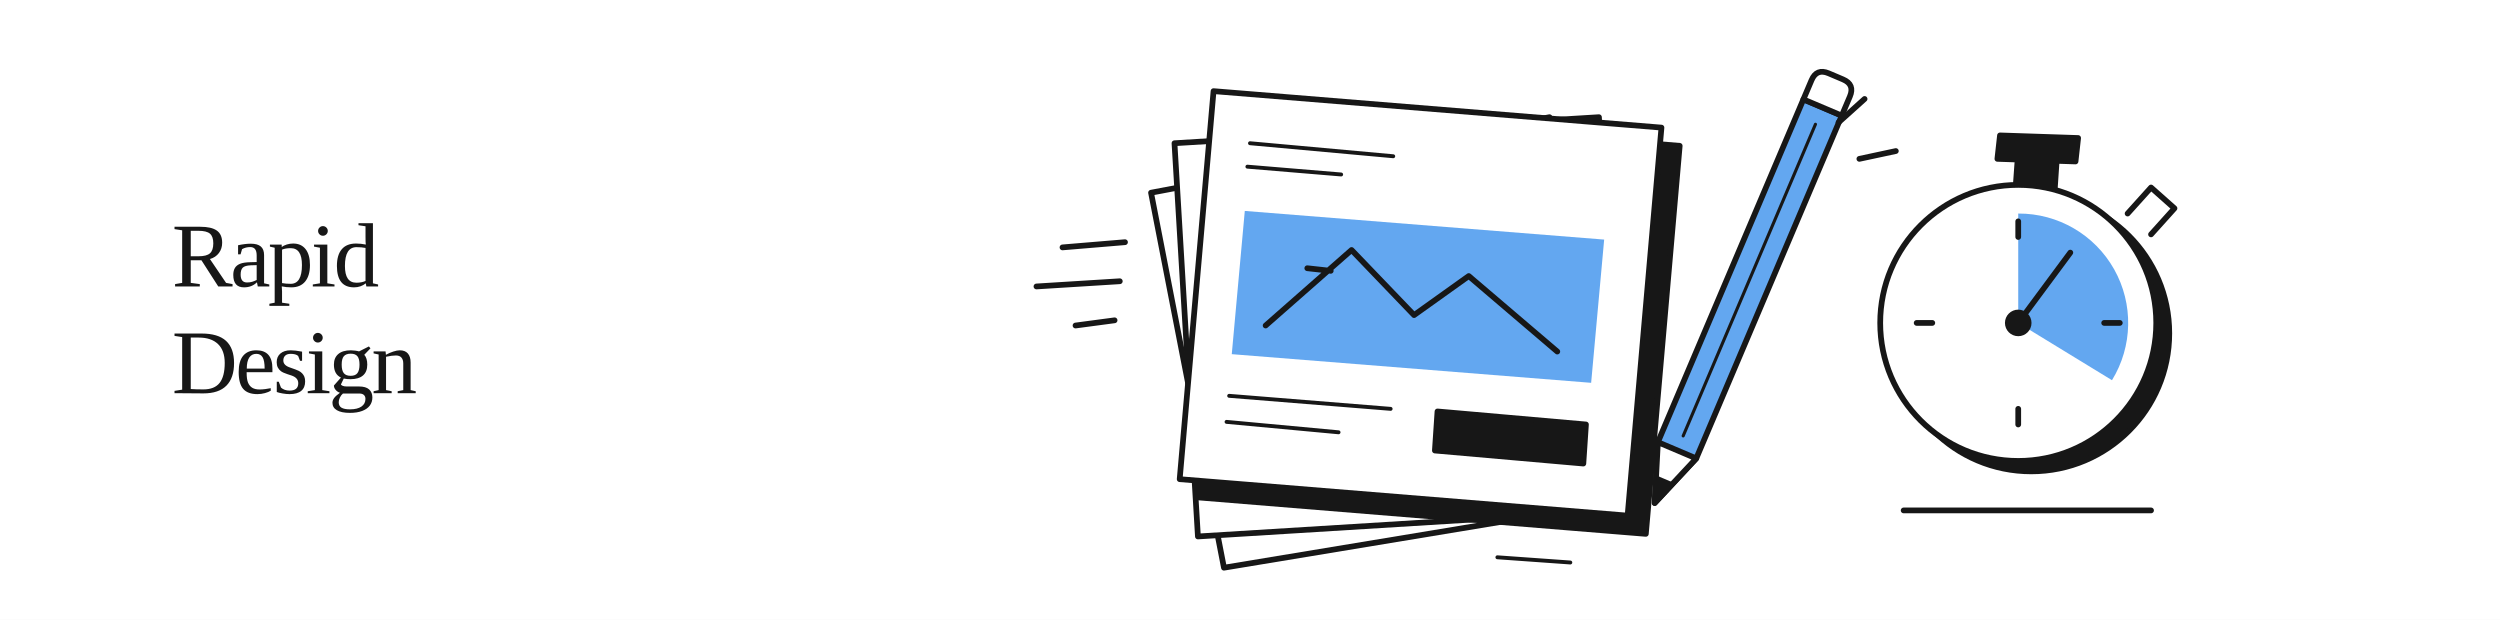
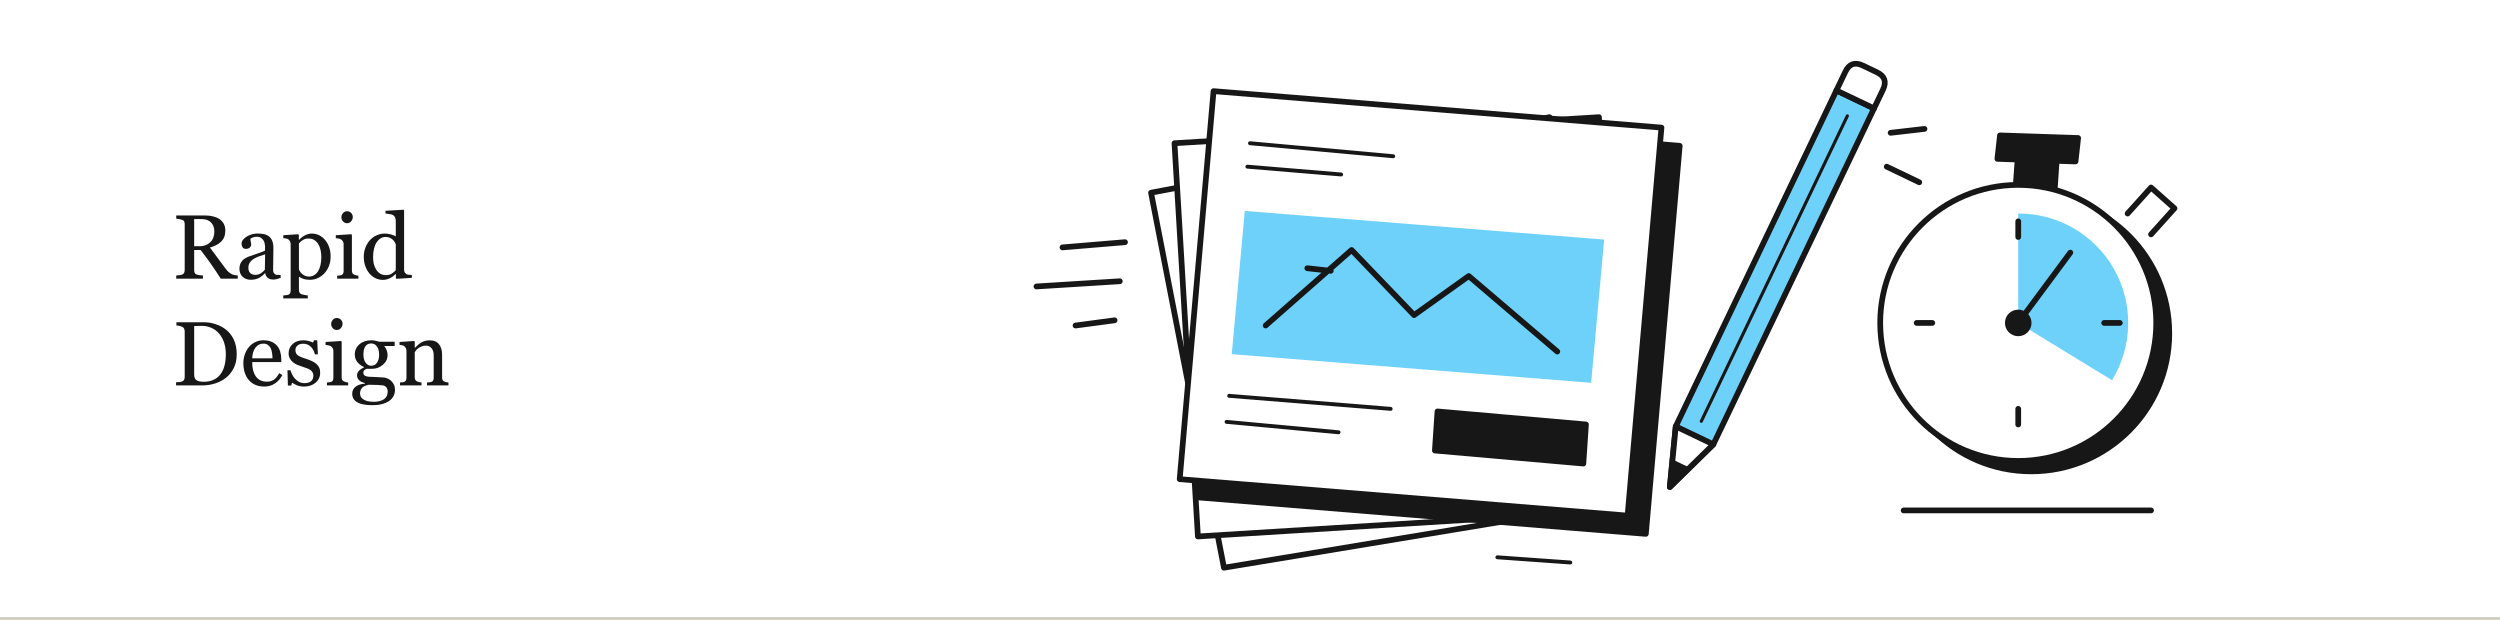
<svg xmlns="http://www.w3.org/2000/svg" width="960" height="238" viewBox="0 0 960 238" fill="none">
-   <path id="background" fill="white" d="M0 0h960v238H0z" />
-   <g id="title" fill="#171717" font-family="Georgia, 'Times New Roman', serif" font-size="35" letter-spacing="-1">
-     <text x="66" y="110">Rapid</text>
-     <text x="66" y="151">Design</text>
+   <g clip-path="url(#clip0_463_930)">
+     <mask id="path-1-inside-1_463_930" fill="white">
+       <path d="M0 0H960V238H0V0Z" />
+     </mask>
+     <path d="M0 0H960V238H0V0Z" fill="white" />
+     <path d="M91.293 107H84.765C83.318 104.733 82.007 102.773 80.834 101.121C79.672 99.469 78.407 97.766 77.04 96.011H74.562V103.702C74.562 104.1 74.625 104.454 74.75 104.761C74.875 105.057 75.143 105.285 75.553 105.445C75.758 105.525 76.117 105.599 76.63 105.667C77.143 105.735 77.576 105.775 77.929 105.787V107H67.675V105.787C67.948 105.764 68.341 105.724 68.854 105.667C69.378 105.61 69.743 105.536 69.948 105.445C70.29 105.297 70.534 105.08 70.683 104.795C70.842 104.511 70.922 104.146 70.922 103.702V86.168C70.922 85.769 70.865 85.415 70.751 85.108C70.637 84.8 70.369 84.567 69.948 84.407C69.663 84.305 69.293 84.213 68.837 84.134C68.381 84.043 67.994 83.986 67.675 83.963V82.749H78.869C79.894 82.749 80.857 82.858 81.757 83.074C82.657 83.279 83.472 83.615 84.201 84.082C84.907 84.538 85.471 85.136 85.893 85.877C86.314 86.606 86.525 87.489 86.525 88.526C86.525 89.46 86.382 90.286 86.098 91.004C85.813 91.722 85.391 92.343 84.833 92.867C84.32 93.357 83.705 93.784 82.987 94.148C82.269 94.502 81.478 94.803 80.612 95.054C81.808 96.638 82.799 97.971 83.585 99.053C84.383 100.136 85.357 101.451 86.508 103.001C87.009 103.685 87.459 104.192 87.858 104.522C88.268 104.841 88.672 105.103 89.071 105.308C89.368 105.456 89.738 105.57 90.182 105.65C90.626 105.73 90.997 105.775 91.293 105.787V107ZM82.304 88.919C82.304 87.449 81.882 86.287 81.039 85.433C80.196 84.567 79.005 84.134 77.467 84.134H74.562V94.541H76.801C78.373 94.541 79.683 94.04 80.731 93.038C81.78 92.024 82.304 90.651 82.304 88.919ZM107.768 106.692C107.232 106.886 106.759 107.04 106.349 107.154C105.95 107.279 105.495 107.342 104.982 107.342C104.093 107.342 103.381 107.137 102.846 106.727C102.322 106.305 101.986 105.695 101.837 104.898H101.735C100.994 105.718 100.197 106.345 99.342 106.778C98.499 107.211 97.48 107.427 96.283 107.427C95.019 107.427 93.976 107.04 93.156 106.265C92.347 105.49 91.942 104.476 91.942 103.223C91.942 102.574 92.034 101.993 92.216 101.48C92.398 100.967 92.671 100.506 93.036 100.096C93.321 99.754 93.697 99.452 94.164 99.19C94.631 98.916 95.07 98.7 95.48 98.54C95.993 98.347 97.029 97.988 98.59 97.464C100.163 96.94 101.222 96.53 101.769 96.233V94.541C101.769 94.393 101.735 94.109 101.667 93.687C101.61 93.266 101.479 92.867 101.273 92.491C101.046 92.069 100.721 91.705 100.299 91.397C99.889 91.078 99.302 90.918 98.539 90.918C98.015 90.918 97.525 91.01 97.069 91.192C96.625 91.363 96.312 91.545 96.129 91.739C96.129 91.967 96.181 92.303 96.283 92.747C96.397 93.191 96.454 93.602 96.454 93.978C96.454 94.376 96.272 94.741 95.907 95.071C95.554 95.402 95.058 95.567 94.42 95.567C93.851 95.567 93.429 95.368 93.156 94.969C92.894 94.559 92.763 94.103 92.763 93.602C92.763 93.078 92.945 92.576 93.31 92.098C93.686 91.619 94.17 91.192 94.762 90.816C95.275 90.497 95.896 90.229 96.625 90.013C97.354 89.785 98.066 89.671 98.761 89.671C99.718 89.671 100.55 89.739 101.256 89.876C101.974 90.001 102.624 90.28 103.205 90.713C103.786 91.135 104.224 91.71 104.521 92.439C104.828 93.157 104.982 94.086 104.982 95.225C104.982 96.854 104.965 98.301 104.931 99.566C104.896 100.819 104.879 102.192 104.879 103.685C104.879 104.129 104.953 104.482 105.102 104.744C105.261 105.006 105.5 105.228 105.819 105.411C105.99 105.513 106.258 105.57 106.623 105.582C106.999 105.593 107.38 105.599 107.768 105.599V106.692ZM101.803 97.669C100.835 97.954 99.986 98.233 99.257 98.506C98.528 98.78 97.85 99.122 97.223 99.532C96.653 99.919 96.204 100.381 95.873 100.916C95.543 101.44 95.377 102.067 95.377 102.796C95.377 103.742 95.622 104.437 96.112 104.881C96.614 105.325 97.246 105.547 98.009 105.547C98.818 105.547 99.53 105.354 100.146 104.966C100.761 104.568 101.279 104.1 101.701 103.565L101.803 97.669ZM124.84 92.149C125.513 92.947 126.031 93.875 126.396 94.935C126.771 95.983 126.959 97.185 126.959 98.54C126.959 99.874 126.737 101.093 126.293 102.198C125.849 103.292 125.262 104.226 124.533 105C123.769 105.787 122.921 106.39 121.986 106.812C121.052 107.234 120.061 107.444 119.013 107.444C117.999 107.444 117.167 107.33 116.518 107.103C115.868 106.875 115.338 106.607 114.928 106.299H114.792V111.358C114.792 111.768 114.871 112.11 115.031 112.383C115.19 112.657 115.435 112.856 115.766 112.981C116.039 113.084 116.426 113.181 116.928 113.272C117.44 113.375 117.862 113.431 118.192 113.443V114.588H108.776V113.443C109.129 113.42 109.471 113.392 109.801 113.357C110.132 113.323 110.428 113.266 110.69 113.187C111.032 113.073 111.271 112.873 111.408 112.588C111.544 112.304 111.613 111.967 111.613 111.58V93.653C111.613 93.311 111.527 92.981 111.356 92.662C111.186 92.343 110.963 92.086 110.69 91.893C110.485 91.756 110.2 91.653 109.835 91.585C109.471 91.505 109.118 91.454 108.776 91.431V90.32L114.518 89.944L114.757 90.149V92.046L114.894 92.081C115.486 91.397 116.221 90.827 117.099 90.372C117.976 89.916 118.847 89.688 119.713 89.688C120.762 89.688 121.719 89.91 122.584 90.355C123.462 90.799 124.214 91.397 124.84 92.149ZM122.055 104.266C122.51 103.559 122.847 102.739 123.063 101.805C123.279 100.87 123.388 99.828 123.388 98.677C123.388 97.834 123.297 96.974 123.114 96.097C122.932 95.219 122.647 94.456 122.26 93.807C121.872 93.146 121.365 92.61 120.739 92.2C120.112 91.79 119.36 91.585 118.483 91.585C117.64 91.585 116.922 91.773 116.33 92.149C115.737 92.513 115.224 92.952 114.792 93.465V103.428C114.894 103.736 115.059 104.055 115.287 104.385C115.526 104.716 115.788 105 116.073 105.24C116.426 105.525 116.808 105.758 117.218 105.94C117.628 106.111 118.13 106.197 118.722 106.197C119.36 106.197 119.975 106.032 120.568 105.701C121.16 105.359 121.656 104.881 122.055 104.266ZM137.624 107H129.472V105.872C129.734 105.849 130.001 105.826 130.275 105.804C130.56 105.781 130.805 105.735 131.01 105.667C131.329 105.564 131.562 105.388 131.71 105.137C131.87 104.875 131.95 104.539 131.95 104.129V93.721C131.95 93.357 131.864 93.026 131.693 92.73C131.534 92.422 131.306 92.166 131.01 91.961C130.793 91.824 130.48 91.71 130.07 91.619C129.66 91.517 129.284 91.454 128.942 91.431V90.32L134.889 89.944L135.128 90.184V103.924C135.128 104.323 135.202 104.653 135.351 104.915C135.51 105.177 135.755 105.371 136.085 105.496C136.336 105.599 136.581 105.684 136.82 105.752C137.06 105.809 137.327 105.849 137.624 105.872V107ZM135.47 83.296C135.47 83.946 135.254 84.516 134.821 85.005C134.399 85.484 133.875 85.723 133.249 85.723C132.667 85.723 132.16 85.495 131.728 85.04C131.306 84.572 131.095 84.043 131.095 83.45C131.095 82.824 131.306 82.277 131.728 81.81C132.16 81.342 132.667 81.109 133.249 81.109C133.898 81.109 134.428 81.331 134.838 81.775C135.259 82.208 135.47 82.715 135.47 83.296ZM158.148 106.692L152.27 107.068L152.013 106.829V105.257L151.876 105.223C151.284 105.883 150.549 106.425 149.672 106.846C148.806 107.268 147.912 107.479 146.989 107.479C146.032 107.479 145.103 107.268 144.203 106.846C143.314 106.413 142.54 105.809 141.879 105.035C141.207 104.249 140.671 103.303 140.272 102.198C139.885 101.093 139.691 99.874 139.691 98.54C139.691 97.322 139.902 96.165 140.324 95.071C140.745 93.978 141.326 93.02 142.067 92.2C142.762 91.437 143.611 90.827 144.613 90.372C145.627 89.916 146.658 89.688 147.707 89.688C148.493 89.688 149.262 89.79 150.014 89.996C150.777 90.189 151.432 90.44 151.979 90.748V84.886C151.979 84.407 151.899 83.974 151.74 83.587C151.58 83.188 151.358 82.886 151.073 82.681C150.754 82.465 150.321 82.311 149.774 82.22C149.239 82.117 148.658 82.043 148.031 81.998V80.938L154.918 80.545L155.175 80.801V103.531C155.175 103.93 155.249 104.271 155.397 104.556C155.556 104.83 155.784 105.063 156.081 105.257C156.297 105.394 156.61 105.479 157.021 105.513C157.431 105.547 157.807 105.57 158.148 105.582V106.692ZM151.979 103.736V93.875C151.888 93.579 151.74 93.26 151.535 92.918C151.33 92.576 151.073 92.263 150.766 91.978C150.435 91.693 150.048 91.46 149.604 91.277C149.159 91.084 148.641 90.987 148.048 90.987C147.365 90.987 146.732 91.163 146.151 91.517C145.582 91.87 145.075 92.377 144.63 93.038C144.209 93.676 143.873 94.49 143.622 95.481C143.383 96.461 143.263 97.549 143.263 98.746C143.263 99.703 143.354 100.574 143.537 101.36C143.719 102.135 144.027 102.859 144.459 103.531C144.858 104.169 145.365 104.681 145.98 105.069C146.607 105.456 147.348 105.65 148.202 105.65C149.114 105.65 149.866 105.451 150.458 105.052C151.062 104.653 151.569 104.214 151.979 103.736Z" fill="#171717" />
+     <path d="M90.9 136.02C90.9 138.082 90.513 139.871 89.738 141.386C88.963 142.902 87.955 144.143 86.713 145.112C85.46 146.08 84.053 146.804 82.492 147.282C80.931 147.761 79.319 148 77.655 148H67.606V146.787C67.937 146.787 68.364 146.758 68.888 146.701C69.424 146.633 69.777 146.559 69.948 146.479C70.29 146.331 70.534 146.114 70.683 145.83C70.842 145.533 70.922 145.18 70.922 144.77V127.27C70.922 126.883 70.853 126.535 70.717 126.228C70.591 125.92 70.335 125.675 69.948 125.493C69.595 125.322 69.213 125.196 68.803 125.117C68.393 125.037 68.039 124.986 67.743 124.963V123.75H78.339C79.797 123.75 81.233 123.977 82.645 124.433C84.058 124.877 85.289 125.481 86.337 126.245C87.761 127.259 88.878 128.586 89.686 130.227C90.495 131.867 90.9 133.798 90.9 136.02ZM86.713 136.003C86.713 134.374 86.496 132.904 86.064 131.594C85.63 130.272 84.998 129.121 84.166 128.142C83.38 127.207 82.412 126.472 81.261 125.937C80.122 125.402 78.852 125.134 77.45 125.134C76.983 125.134 76.453 125.145 75.861 125.168C75.28 125.179 74.847 125.191 74.562 125.202V143.847C74.562 144.884 74.864 145.602 75.468 146C76.072 146.399 77 146.599 78.253 146.599C79.7 146.599 80.965 146.342 82.047 145.83C83.13 145.317 84.007 144.605 84.679 143.693C85.386 142.736 85.898 141.631 86.217 140.378C86.548 139.113 86.713 137.655 86.713 136.003ZM108.417 144.035C107.711 145.38 106.765 146.451 105.58 147.248C104.395 148.046 103.034 148.444 101.496 148.444C100.14 148.444 98.949 148.205 97.924 147.727C96.91 147.248 96.072 146.599 95.412 145.778C94.751 144.958 94.255 144.001 93.925 142.907C93.606 141.813 93.446 140.657 93.446 139.438C93.446 138.344 93.617 137.273 93.959 136.225C94.312 135.166 94.825 134.214 95.497 133.371C96.147 132.562 96.95 131.913 97.907 131.423C98.875 130.922 99.957 130.671 101.154 130.671C102.384 130.671 103.438 130.865 104.315 131.252C105.193 131.639 105.905 132.169 106.452 132.841C106.976 133.479 107.363 134.231 107.614 135.097C107.876 135.963 108.007 136.903 108.007 137.917V139.045H96.847C96.847 140.15 96.95 141.153 97.155 142.053C97.371 142.953 97.707 143.745 98.163 144.428C98.607 145.089 99.189 145.613 99.906 146C100.624 146.376 101.479 146.564 102.47 146.564C103.484 146.564 104.355 146.331 105.084 145.864C105.825 145.385 106.537 144.531 107.221 143.3L108.417 144.035ZM104.64 137.609C104.64 136.971 104.583 136.288 104.469 135.559C104.367 134.829 104.196 134.22 103.957 133.73C103.694 133.206 103.336 132.779 102.88 132.448C102.424 132.118 101.837 131.953 101.12 131.953C99.923 131.953 98.926 132.454 98.129 133.457C97.343 134.448 96.915 135.832 96.847 137.609H104.64ZM121.491 139.746C121.958 140.156 122.317 140.629 122.567 141.164C122.818 141.7 122.943 142.355 122.943 143.129C122.943 144.69 122.357 145.966 121.183 146.958C120.021 147.949 118.511 148.444 116.654 148.444C115.674 148.444 114.769 148.268 113.937 147.915C113.117 147.561 112.53 147.237 112.177 146.94L111.835 148.051H110.553L110.382 142.189H111.562C111.653 142.634 111.846 143.152 112.143 143.745C112.439 144.337 112.798 144.873 113.219 145.351C113.664 145.852 114.193 146.274 114.809 146.616C115.435 146.958 116.136 147.128 116.911 147.128C118.004 147.128 118.847 146.883 119.44 146.394C120.032 145.892 120.329 145.18 120.329 144.257C120.329 143.779 120.232 143.369 120.038 143.027C119.856 142.674 119.582 142.366 119.218 142.104C118.842 141.842 118.38 141.608 117.833 141.403C117.287 141.187 116.677 140.976 116.005 140.771C115.469 140.611 114.871 140.395 114.21 140.122C113.561 139.837 113.003 139.506 112.536 139.13C112.034 138.732 111.624 138.242 111.305 137.661C110.986 137.08 110.827 136.396 110.827 135.61C110.827 134.231 111.339 133.063 112.365 132.106C113.39 131.149 114.763 130.671 116.483 130.671C117.144 130.671 117.816 130.756 118.5 130.927C119.195 131.098 119.759 131.303 120.192 131.542L120.585 130.654H121.815L122.072 136.071H120.893C120.653 134.864 120.135 133.884 119.337 133.132C118.551 132.368 117.589 131.987 116.449 131.987C115.515 131.987 114.78 132.22 114.245 132.688C113.709 133.155 113.441 133.719 113.441 134.379C113.441 134.892 113.527 135.319 113.698 135.661C113.88 136.003 114.148 136.293 114.501 136.533C114.843 136.761 115.27 136.977 115.783 137.182C116.307 137.376 116.951 137.598 117.714 137.849C118.466 138.088 119.172 138.367 119.833 138.686C120.505 139.005 121.058 139.358 121.491 139.746ZM133.693 148H125.541V146.872C125.803 146.849 126.071 146.826 126.344 146.804C126.629 146.781 126.874 146.735 127.079 146.667C127.398 146.564 127.632 146.388 127.78 146.137C127.939 145.875 128.019 145.539 128.019 145.129V134.721C128.019 134.357 127.934 134.026 127.763 133.73C127.603 133.422 127.375 133.166 127.079 132.961C126.863 132.824 126.549 132.71 126.139 132.619C125.729 132.517 125.353 132.454 125.011 132.431V131.32L130.958 130.944L131.198 131.184V144.924C131.198 145.323 131.272 145.653 131.42 145.915C131.579 146.177 131.824 146.371 132.155 146.496C132.405 146.599 132.65 146.684 132.89 146.752C133.129 146.809 133.397 146.849 133.693 146.872V148ZM131.54 124.296C131.54 124.946 131.323 125.515 130.89 126.005C130.469 126.484 129.944 126.723 129.318 126.723C128.737 126.723 128.23 126.495 127.797 126.04C127.375 125.572 127.165 125.043 127.165 124.45C127.165 123.824 127.375 123.277 127.797 122.81C128.23 122.342 128.737 122.109 129.318 122.109C129.967 122.109 130.497 122.331 130.907 122.775C131.329 123.208 131.54 123.715 131.54 124.296ZM150.202 146.257C150.657 146.69 151.016 147.18 151.278 147.727C151.54 148.273 151.671 148.951 151.671 149.76C151.671 150.569 151.495 151.327 151.142 152.033C150.788 152.751 150.253 153.372 149.535 153.896C148.772 154.431 147.86 154.847 146.801 155.144C145.741 155.44 144.431 155.588 142.87 155.588C140.318 155.588 138.41 155.212 137.145 154.46C135.88 153.719 135.248 152.631 135.248 151.196C135.248 150.034 135.704 149.117 136.615 148.444C137.527 147.772 138.689 147.408 140.102 147.351V147.111C139.76 147.009 139.407 146.883 139.042 146.735C138.677 146.576 138.364 146.394 138.102 146.188C137.806 145.949 137.567 145.67 137.384 145.351C137.202 145.021 137.111 144.616 137.111 144.138C137.111 143.534 137.322 142.981 137.743 142.48C138.176 141.967 138.826 141.529 139.691 141.164V140.908C138.598 140.395 137.749 139.74 137.145 138.942C136.541 138.133 136.239 137.199 136.239 136.14C136.239 134.545 136.832 133.234 138.017 132.209C139.213 131.184 140.74 130.671 142.597 130.671C143.109 130.671 143.616 130.722 144.118 130.825C144.63 130.927 145.149 131.058 145.673 131.218H151.552V132.858H147.587V132.961C148.008 133.451 148.322 133.992 148.527 134.584C148.732 135.177 148.834 135.758 148.834 136.328C148.834 137.809 148.231 139.062 147.023 140.087C145.827 141.113 144.431 141.625 142.836 141.625H140.768C140.506 141.717 140.233 141.882 139.948 142.121C139.663 142.36 139.521 142.685 139.521 143.095C139.521 143.517 139.64 143.841 139.879 144.069C140.119 144.286 140.409 144.434 140.751 144.514C141.081 144.605 141.463 144.662 141.896 144.685C142.34 144.707 142.796 144.724 143.263 144.736C143.764 144.747 144.448 144.781 145.314 144.838C146.191 144.895 146.812 144.93 147.177 144.941C147.701 144.964 148.225 145.089 148.749 145.317C149.285 145.545 149.769 145.858 150.202 146.257ZM145.587 136.259C145.587 134.926 145.314 133.867 144.767 133.081C144.232 132.283 143.474 131.884 142.494 131.884C141.959 131.884 141.497 131.998 141.11 132.226C140.734 132.443 140.426 132.756 140.187 133.166C139.959 133.542 139.794 133.998 139.691 134.533C139.6 135.057 139.555 135.598 139.555 136.157C139.555 137.421 139.828 138.452 140.375 139.25C140.933 140.048 141.651 140.446 142.528 140.446C143.508 140.446 144.26 140.053 144.784 139.267C145.32 138.47 145.587 137.467 145.587 136.259ZM148.869 150.393C148.869 149.755 148.721 149.23 148.424 148.82C148.128 148.41 147.678 148.131 147.074 147.983C146.755 147.937 146.1 147.886 145.109 147.829C144.118 147.772 142.967 147.744 141.657 147.744C140.426 147.983 139.549 148.382 139.025 148.94C138.512 149.51 138.256 150.239 138.256 151.127C138.256 151.526 138.341 151.908 138.512 152.272C138.683 152.637 138.979 152.973 139.401 153.281C139.8 153.577 140.335 153.816 141.007 153.999C141.68 154.192 142.5 154.289 143.468 154.289C145.143 154.289 146.459 153.964 147.416 153.315C148.384 152.677 148.869 151.703 148.869 150.393ZM172.213 148H163.959V146.872C164.221 146.849 164.506 146.826 164.813 146.804C165.132 146.781 165.395 146.735 165.6 146.667C165.919 146.564 166.152 146.388 166.3 146.137C166.46 145.875 166.54 145.539 166.54 145.129V136.464C166.54 135.268 166.255 134.345 165.685 133.696C165.127 133.046 164.443 132.722 163.634 132.722C163.03 132.722 162.478 132.819 161.977 133.012C161.475 133.194 161.031 133.422 160.644 133.696C160.268 133.958 159.966 134.243 159.738 134.55C159.521 134.847 159.362 135.086 159.259 135.268V144.958C159.259 145.345 159.339 145.664 159.499 145.915C159.658 146.166 159.897 146.359 160.216 146.496C160.456 146.61 160.712 146.695 160.985 146.752C161.27 146.809 161.561 146.849 161.857 146.872V148H153.603V146.872C153.865 146.849 154.132 146.826 154.406 146.804C154.691 146.781 154.936 146.735 155.141 146.667C155.46 146.564 155.693 146.388 155.841 146.137C156.001 145.875 156.081 145.539 156.081 145.129V134.721C156.081 134.334 155.995 133.981 155.824 133.662C155.665 133.331 155.437 133.063 155.141 132.858C154.924 132.722 154.668 132.625 154.372 132.568C154.075 132.5 153.756 132.454 153.415 132.431V131.32L159.02 130.944L159.259 131.184V133.559H159.345C159.618 133.286 159.96 132.961 160.37 132.585C160.78 132.198 161.168 131.884 161.532 131.645C161.954 131.372 162.455 131.144 163.036 130.961C163.617 130.779 164.272 130.688 165.001 130.688C166.619 130.688 167.816 131.195 168.59 132.209C169.376 133.212 169.77 134.55 169.77 136.225V144.992C169.77 145.391 169.838 145.716 169.975 145.966C170.111 146.206 170.345 146.394 170.675 146.53C170.949 146.644 171.182 146.724 171.376 146.77C171.581 146.815 171.86 146.849 172.213 146.872V148Z" fill="#171717" />
+     <path d="M442 74L595 45L621 193L470 218L442 74Z" fill="white" stroke="#171717" stroke-width="2.2" stroke-linecap="round" stroke-linejoin="round" />
+     <path d="M451 55L614 45L622 196L460 206L451 55Z" fill="white" stroke="#171717" stroke-width="2.2" stroke-linecap="round" stroke-linejoin="round" />
+     <path d="M473 42L645 56L632 205L460 191L473 42Z" fill="#171717" stroke="#171717" stroke-width="2.2" stroke-linecap="round" stroke-linejoin="round" />
+     <path d="M466 35L638 49L625 198L453 184L466 35Z" fill="white" stroke="#171717" stroke-width="2.2" stroke-linecap="round" stroke-linejoin="round" />
+     <path d="M480 55L535 60M479 64L515 67" stroke="#171717" stroke-width="1.5" stroke-linecap="round" stroke-linejoin="round" />
+     <path d="M478 81L616 92L611 147L473 136L478 81Z" fill="#6DD1FA" />
+     <path d="M486 125L519 96L543 121L564 106L598 135M502 103L511 104" stroke="#171717" stroke-width="2.2" stroke-linecap="round" stroke-linejoin="round" />
+     <path d="M472 152L534 157M471 162L514 166" stroke="#171717" stroke-width="1.5" stroke-linecap="round" stroke-linejoin="round" />
+     <path d="M552 158L609 163L608 178L551 173L552 158Z" fill="#171717" stroke="#171717" stroke-width="2.2" stroke-linecap="round" stroke-linejoin="round" />
+     <path d="M705.188 34.728L719.622 41.631L657.926 170.637L641.217 187.033L643.492 163.734L705.188 34.728Z" fill="#6DD1FA" stroke="#171717" stroke-width="2.2" stroke-linecap="round" stroke-linejoin="round" />
+     <path d="M705.188 34.728L708.64 27.511C710.078 24.504 712.3 23.719 715.308 25.157L720.72 27.746C723.728 29.184 724.512 31.407 723.074 34.414L719.622 41.631L705.188 34.728Z" fill="white" stroke="#171717" stroke-width="2.2" stroke-linecap="round" stroke-linejoin="round" />
+     <path d="M643.492 163.734L657.926 170.637L641.217 187.033L643.492 163.734Z" fill="white" stroke="#171717" stroke-width="2.2" stroke-linecap="round" stroke-linejoin="round" />
+     <path d="M641.217 187.033L641.923 176.285L649.14 179.737L641.217 187.033Z" fill="#171717" />
+     <path d="M709.385 44.494L653.298 161.773" stroke="#171717" stroke-width="1.2" stroke-linecap="round" stroke-linejoin="round" />
+     <path d="M774 72L775 58H790L789 73M768 52L798 53L797 62L767 61L768 52Z" fill="#171717" />
+     <path d="M774 72L775 58H790L789 73M768 52L798 53L797 62L767 61L768 52Z" stroke="#171717" stroke-width="2.2" stroke-linecap="round" stroke-linejoin="round" />
+     <path d="M817 82L826 72L835 80L826 90" fill="white" />
+     <path d="M817 82L826 72L835 80L826 90" stroke="#171717" stroke-width="2.2" stroke-linecap="round" stroke-linejoin="round" />
+     <path d="M780 181C809.271 181 833 157.271 833 128C833 98.729 809.271 75 780 75C750.729 75 727 98.729 727 128C727 157.271 750.729 181 780 181Z" fill="#171717" stroke="#171717" stroke-width="2.2" stroke-linecap="round" stroke-linejoin="round" />
+     <path d="M775 177C804.271 177 828 153.271 828 124C828 94.729 804.271 71 775 71C745.729 71 722 94.729 722 124C722 153.271 745.729 177 775 177Z" fill="white" stroke="#171717" stroke-width="2.2" stroke-linecap="round" stroke-linejoin="round" />
+     <path d="M775 82C782.49 81.96 789.855 83.924 796.33 87.688C802.806 91.453 808.157 96.88 811.829 103.408C815.502 109.937 817.361 117.328 817.215 124.817C817.069 132.306 814.924 139.62 811 146L775 124V82Z" fill="#6DD1FA" />
+     <path d="M775 85V91M814 124H808M775 163V157M736 124H742M775 124L795 97" stroke="#171717" stroke-width="2.2" stroke-linecap="round" stroke-linejoin="round" />
+     <path d="M775 128C777.209 128 779 126.209 779 124C779 121.791 777.209 120 775 120C772.791 120 771 121.791 771 124C771 126.209 772.791 128 775 128Z" fill="#171717" stroke="#171717" stroke-width="2.2" stroke-linecap="round" stroke-linejoin="round" />
+     <path d="M408 95L432 93M398 110L430 108M413 125L428 123M726 51L739 49.5M724.5 64L737 70M731 196H826" stroke="#171717" stroke-width="2.2" stroke-linecap="round" stroke-linejoin="round" />
+     <path d="M575 214L603 216" stroke="#171717" stroke-width="1.5" stroke-linecap="round" stroke-linejoin="round" />
  </g>
-   <g stroke="#171717" stroke-width="2.2" stroke-linecap="round" stroke-linejoin="round">
-     <g id="sketch-stack">
-       <path d="m442 74 153-29 26 148-151 25Z" fill="white" />
-       <path d="m451 55 163-10 8 151-162 10Z" fill="white" />
-       <path d="m473 42 172 14-13 149-172-14Z" fill="#171717" />
-       <path d="m466 35 172 14-13 149-172-14Z" fill="white" />
-       <path d="m480 55 55 5m-56 4 36 3" stroke-width="1.5" />
-       <path d="m478 81 138 11-5 55-138-11Z" fill="#63A7F0" stroke="none" />
-       <path d="m486 125 33-29 24 25 21-15 34 29m-96-32 9 1" />
-       <path d="m472 152 62 5m-63 5 43 4" stroke-width="1.5" />
-       <path d="m552 158 57 5-1 15-57-5Z" fill="#171717" />
-     </g>
-     <g id="quick-pencil" transform="rotate(23 669 114)">
-       <path d="M661 35h16v143l-8 22-8-22Z" fill="#63A7F0" />
-       <path d="M661 35v-8q0-5 5-5h6q5 0 5 5v8Z" fill="white" />
-       <path d="M661 178h16l-8 22Z" fill="white" />
-       <path d="m669 200-4-10h8Z" fill="#171717" stroke="none" />
-       <path d="M669 42v130" stroke-width="1.2" />
-     </g>
-     <g id="stopwatch">
-       <path d="m774 72 1-14h15l-1 15m-21-21 30 1-1 9-30-1Z" fill="#171717" />
-       <path d="m817 82 9-10 9 8-9 10" fill="white" />
-       <circle cx="780" cy="128" r="53" fill="#171717" />
-       <circle cx="775" cy="124" r="53" fill="white" />
-       <path d="M775 82a42 42 0 0 1 36 64l-36-22Z" fill="#63A7F0" stroke="none" />
-       <path d="M775 85v6m39 33h-6m-33 39v-6m-39-33h6m33 0 20-27" />
-       <circle cx="775" cy="124" r="4" fill="#171717" />
-     </g>
-     <g id="speed-marks">
-       <path d="m408 95 24-2m-34 17 32-2m-17 17 15-2M706 47l10-9m-2 23 14-3M731 196h95" />
-       <path d="m575 214 28 2" stroke-width="1.5" />
-     </g>
-   </g>
+   <path d="M960 238V237H0V238V239H960V238Z" fill="#CFC9BC" mask="url(#path-1-inside-1_463_930)" />
+   <defs>
+     <clipPath id="clip0_463_930">
+       <path d="M0 0H960V238H0V0Z" fill="white" />
+     </clipPath>
+   </defs>
</svg>
